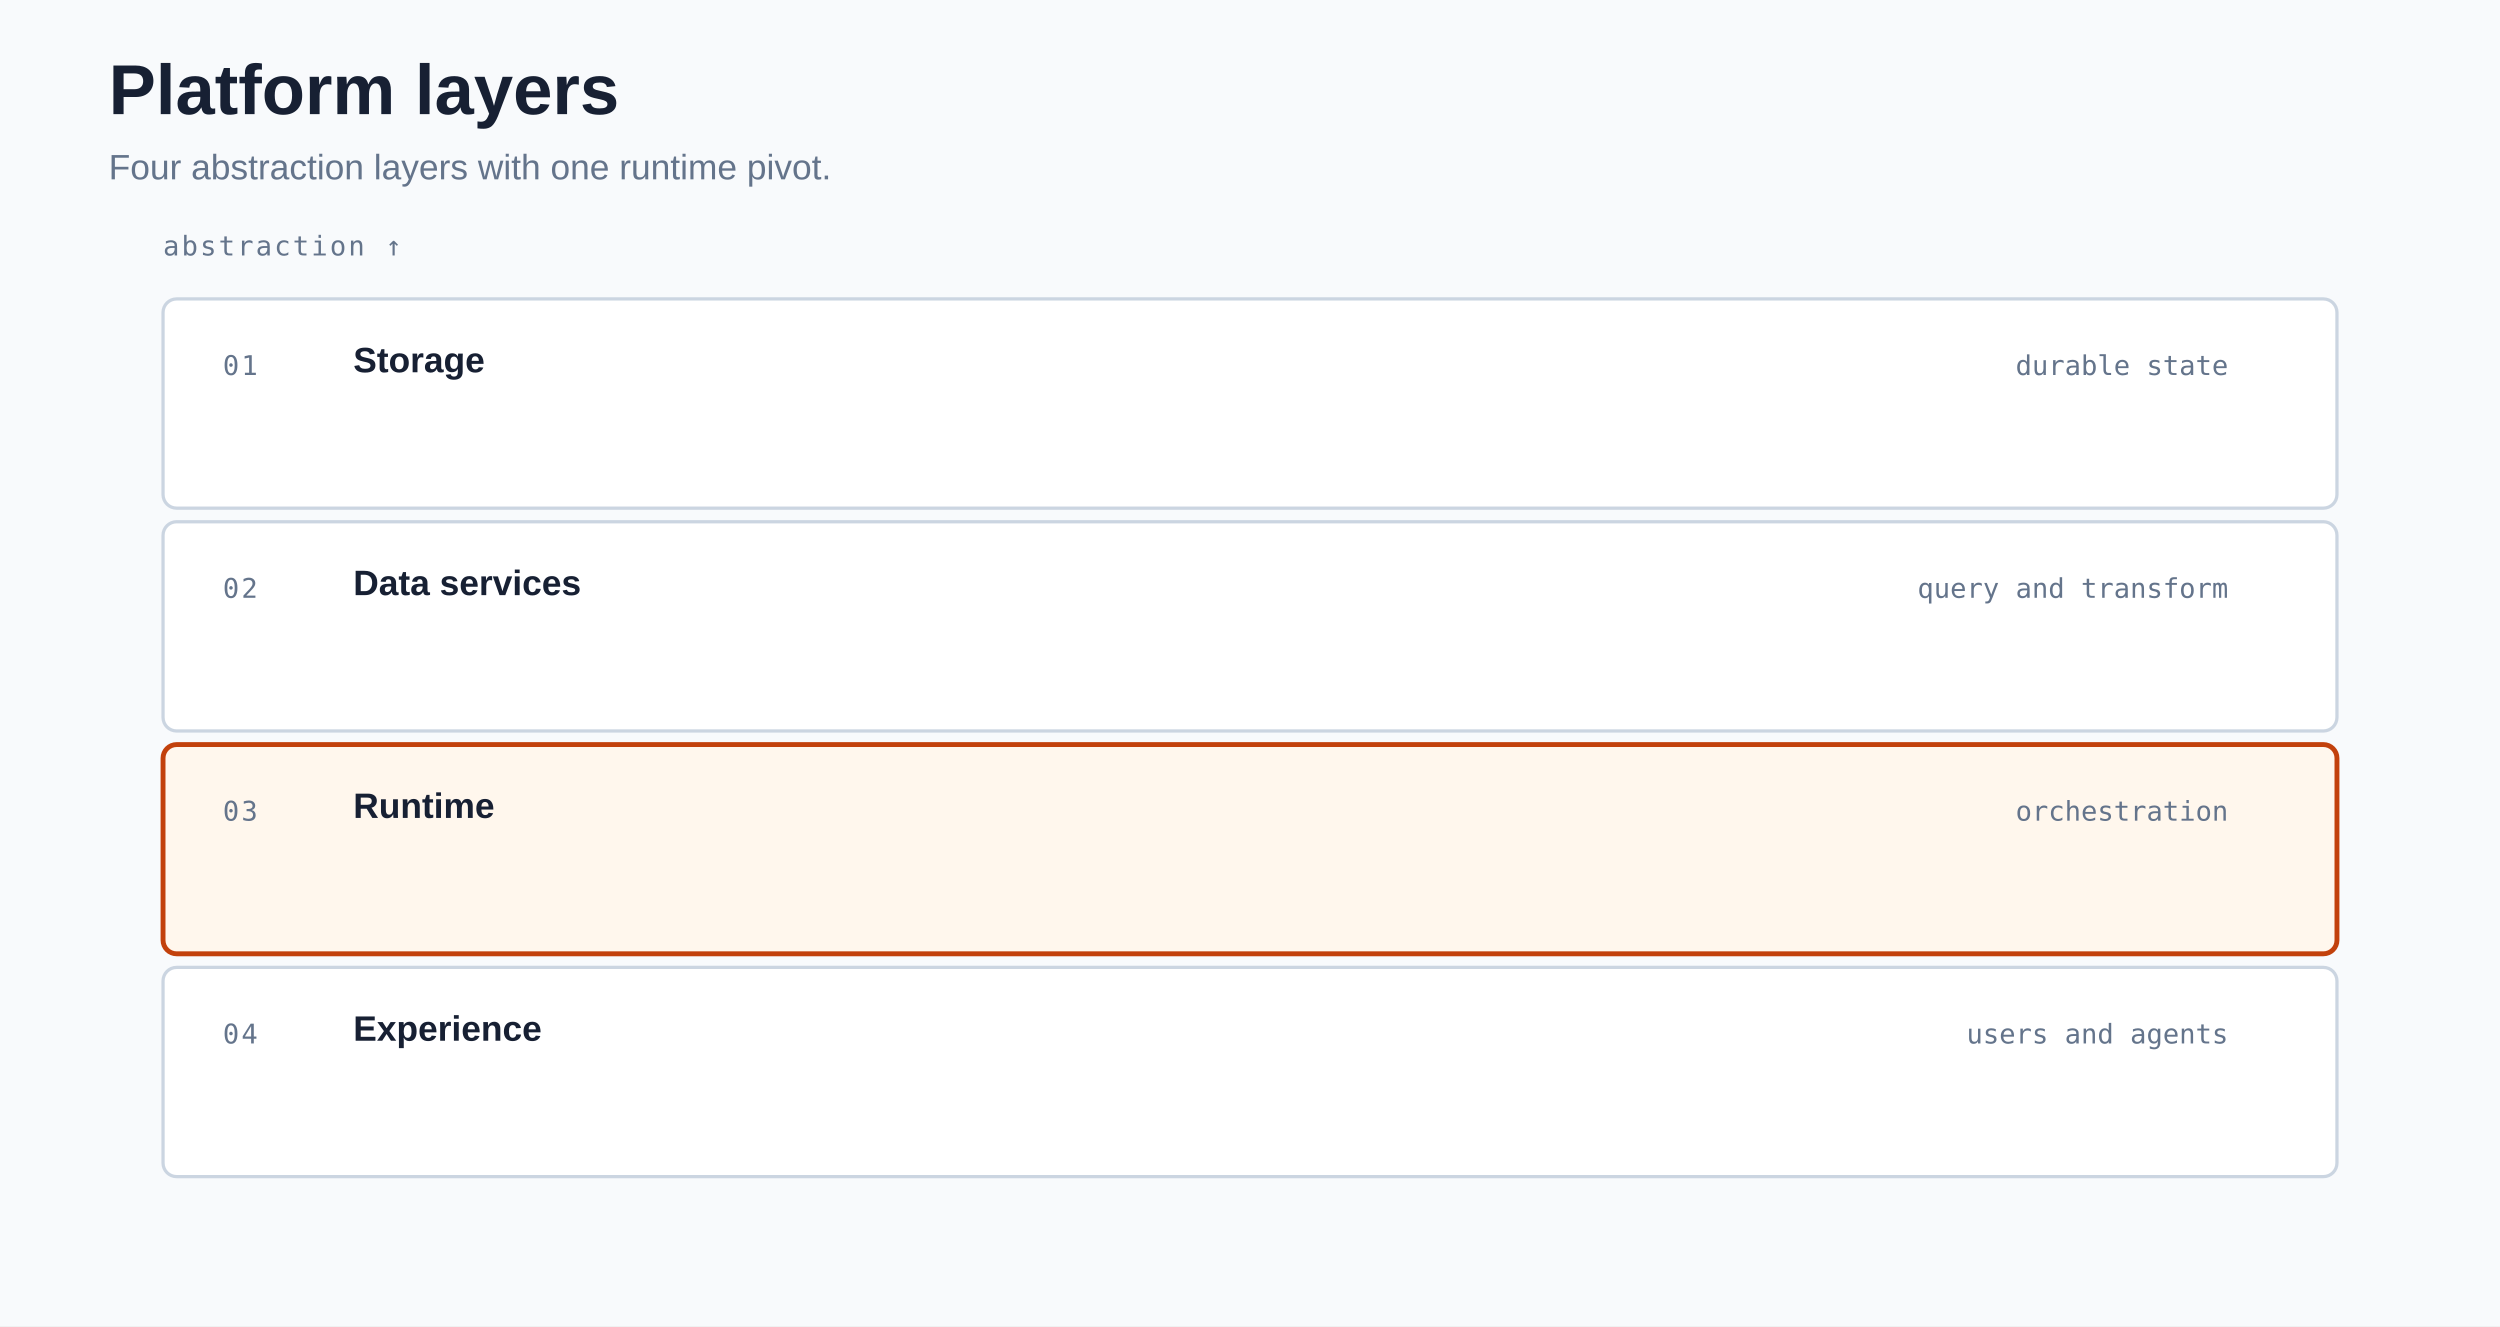
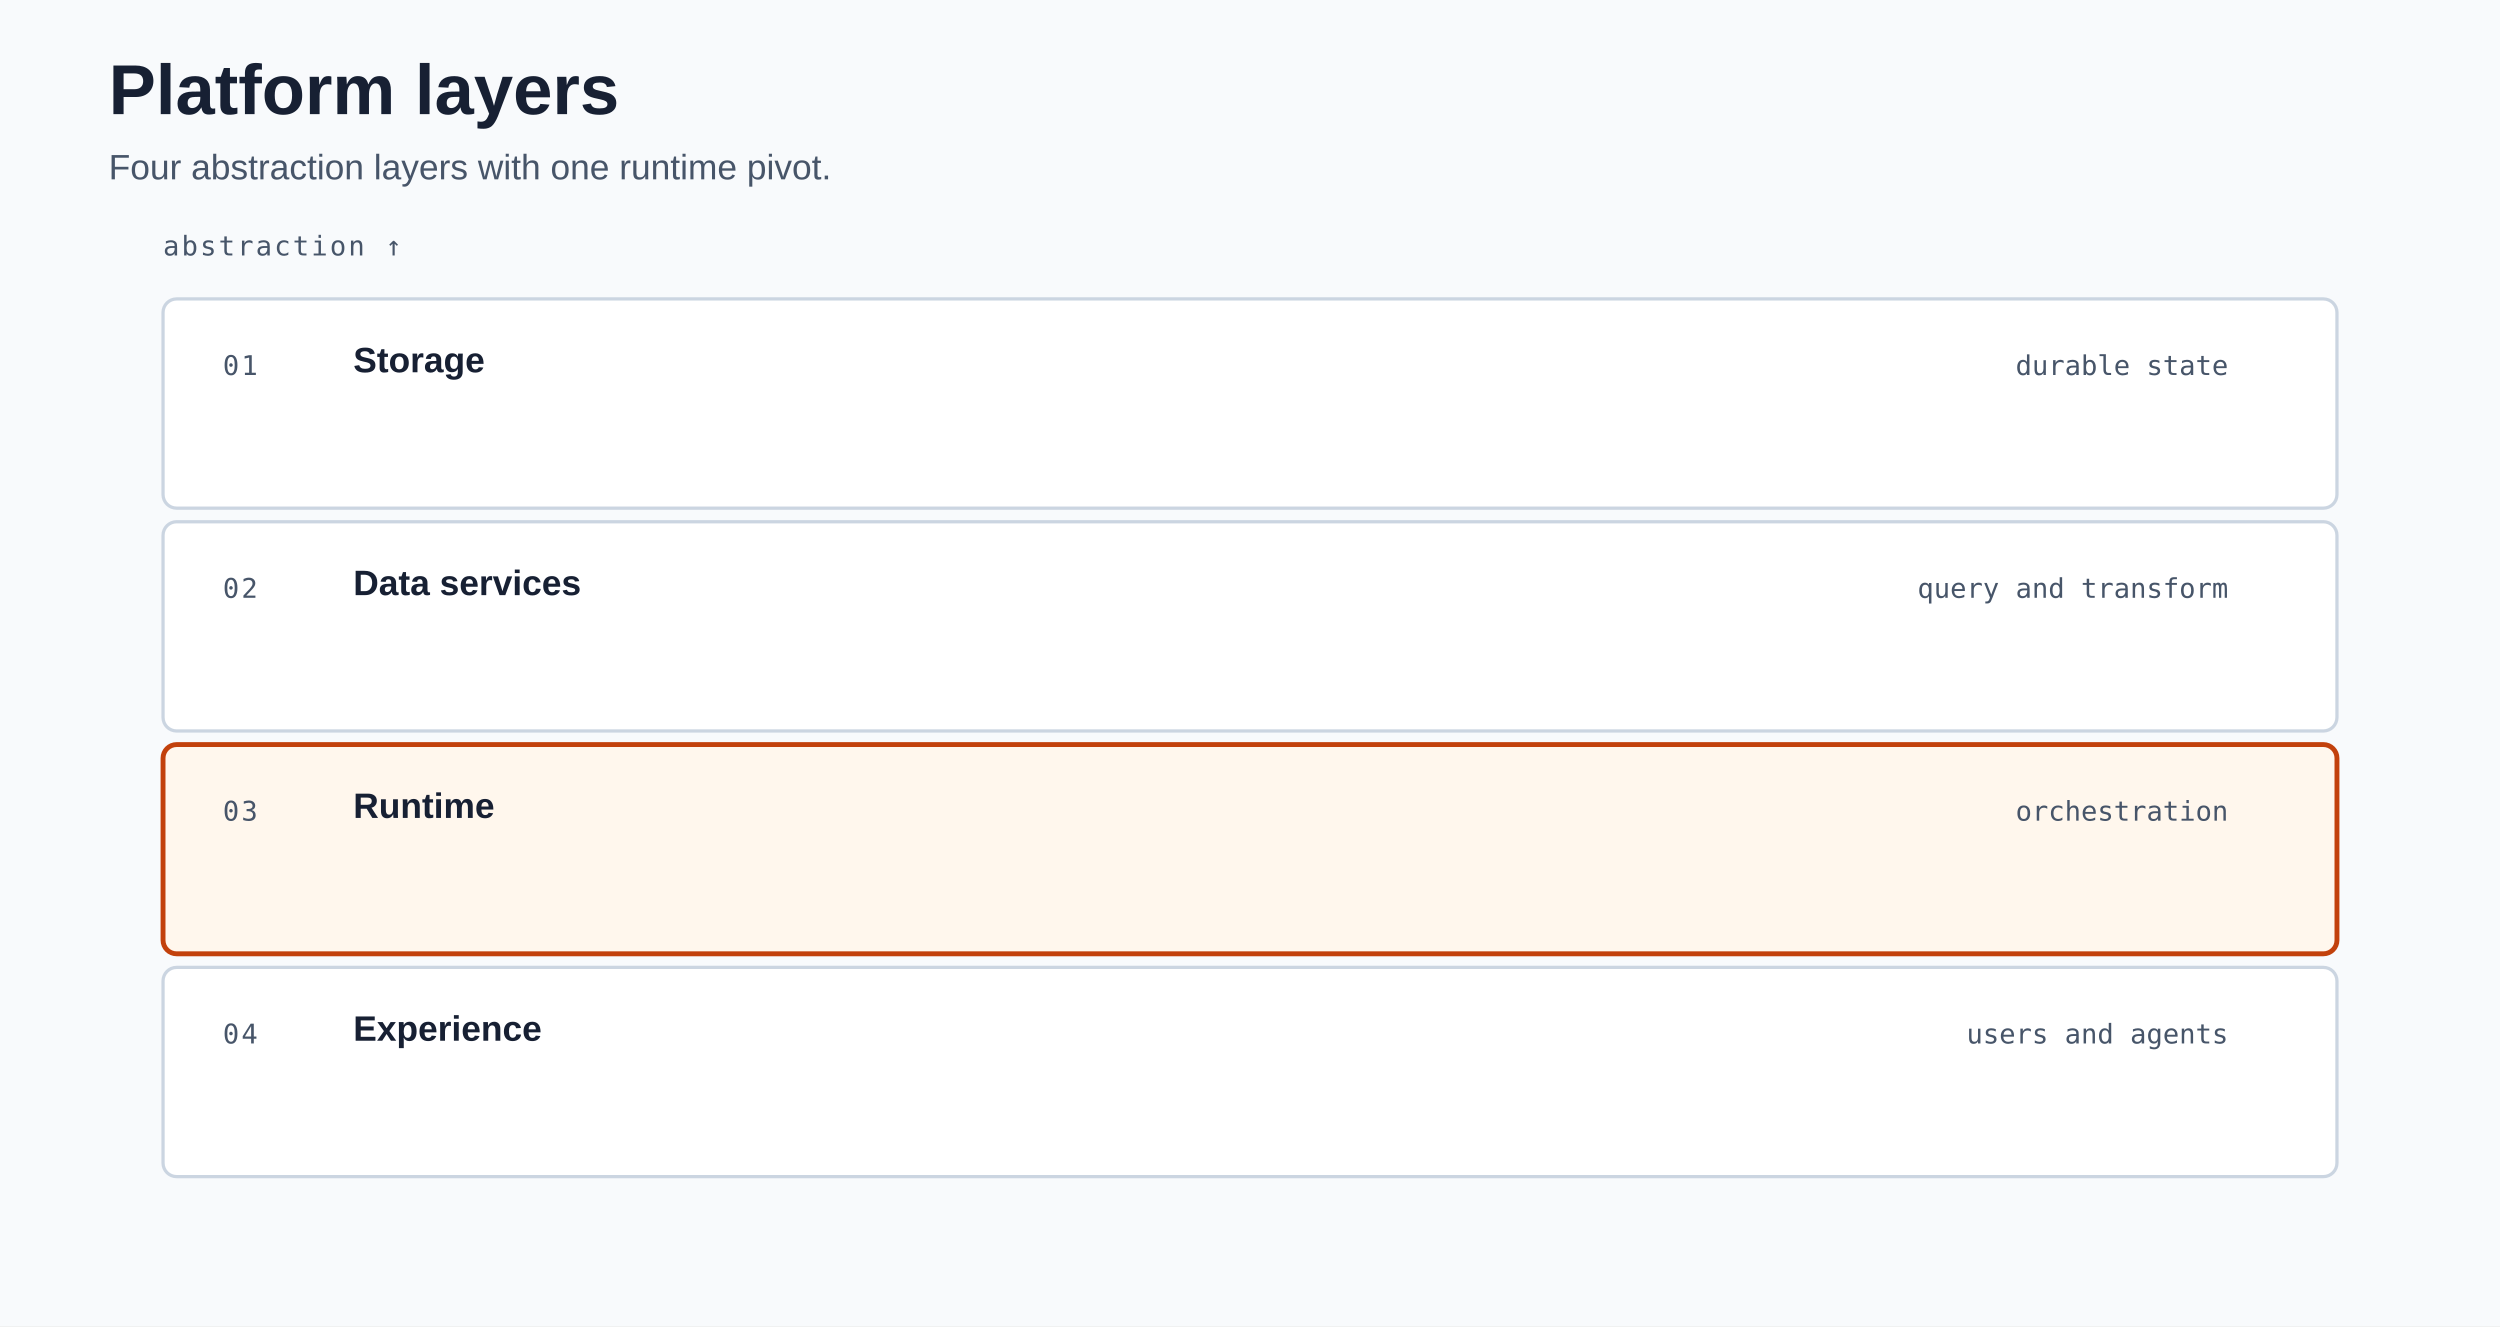
<svg xmlns="http://www.w3.org/2000/svg" width="920" height="488" viewBox="0 0 920 488" role="img" aria-labelledby="notemd-gallery-layer-stack-platform-title notemd-gallery-layer-stack-platform-desc" data-notemd-renderer="notemd-reference-layouts@1.1.0" data-layout-safety="notemd-layout-safety@1.0.0">
  <style>
        .ref-canvas { fill: #f8fafc; }
        .ref-title { fill: #172033; font: 700 26px "Segoe UI", Arial, sans-serif; }
-         .ref-summary { fill: #64748b; font: 13px "Segoe UI", Arial, sans-serif; }
+         .ref-summary { fill: #475569; font: 13px "Segoe UI", Arial, sans-serif; }
        .ref-zone { fill: #ffffff; stroke: #cbd5e1; stroke-width: 1; }
-         .ref-zone-label { fill: #64748b; font: 700 10px "Segoe UI", Arial, sans-serif; letter-spacing: 1.5px; }
+         .ref-zone-label { fill: #475569; font: 700 10px "Segoe UI", Arial, sans-serif; letter-spacing: 1.5px; }
        .ref-node { fill: #ffffff; stroke: #cbd5e1; stroke-width: 1.2; }
        .ref-node.focal { fill: #fff7ed; stroke: #c2410c; stroke-width: 1.8; }
        .ref-node.external { stroke-dasharray: 5 4; }
        .ref-node-label { fill: #172033; font: 600 13px "Segoe UI", Arial, sans-serif; }
        .ref-header-label { fill: #ffffff; font: 600 11px "Segoe UI", Arial, sans-serif; }
-         .ref-node-sub { fill: #64748b; font: 10px Consolas, monospace; }
-         .ref-edge { fill: none; stroke: #64748b; stroke-width: 1.5; }
+         .ref-node-sub { fill: #475569; font: 10px Consolas, monospace; }
+         .ref-hub-label { fill: #f8fafc; font: 600 13px "Segoe UI", Arial, sans-serif; }
+         .ref-hub-sub { fill: #e2e8f0; font: 10px Consolas, monospace; }
+         .ref-edge { fill: none; stroke: #475569; stroke-width: 1.5; }
        .ref-edge.accent { stroke: #c2410c; stroke-width: 2; marker-end: url(#notemd-reference-arrow-accent); }
        .ref-edge.link { stroke: #1d4ed8; marker-end: url(#notemd-reference-arrow-link); }
        .ref-edge.trigger { stroke-dasharray: 5 4; }
        .ref-edge.dashed { stroke-dasharray: 5 4; }
-         .ref-edge-label { fill: #64748b; font: 10px Consolas, monospace; paint-order: stroke; stroke: #f8fafc; stroke-width: 5px; }
+         .ref-edge-label { fill: #475569; font: 10px Consolas, monospace; paint-order: stroke; stroke: #f8fafc; stroke-width: 5px; }
        .ref-axis { stroke: #cbd5e1; stroke-width: 1; }
-         .ref-axis-label { fill: #64748b; font: 10px Consolas, monospace; }
+         .ref-axis-label { fill: #475569; font: 10px Consolas, monospace; }
        .ref-chip { fill: #e2e8f0; stroke: #cbd5e1; stroke-width: .7; }
        .ref-chip-text { fill: #172033; font: 700 8px Consolas, monospace; }
        .ref-focal-fill { fill: #fff7ed; stroke: #c2410c; stroke-width: 1.8; }
-         .ref-caption { fill: #64748b; font: 10px Consolas, monospace; letter-spacing: .8px; }
+         .ref-caption { fill: #475569; font: 10px Consolas, monospace; letter-spacing: .8px; }
    </style>
  <defs>
    <marker id="notemd-reference-arrow" markerWidth="8" markerHeight="8" refX="7" refY="4" orient="auto">
-       <path d="M0 0 L8 4 L0 8 Z" fill="#64748b" />
+       <path d="M0 0 L8 4 L0 8 Z" fill="#475569" />
    </marker>
    <marker id="notemd-reference-arrow-accent" markerWidth="8" markerHeight="8" refX="7" refY="4" orient="auto">
      <path d="M0 0 L8 4 L0 8 Z" fill="#c2410c" />
    </marker>
    <marker id="notemd-reference-arrow-link" markerWidth="8" markerHeight="8" refX="7" refY="4" orient="auto">
      <path d="M0 0 L8 4 L0 8 Z" fill="#1d4ed8" />
    </marker>
  </defs>
  <rect class="ref-canvas" x="0" y="0" width="920" height="488" />
  <text x="40" y="42" text-anchor="start" class="ref-title" data-layout-safety="notemd-layout-safety@1.0.0">
    <tspan x="40" dy="0">Platform layers</tspan>
  </text>
  <text x="40" y="66" text-anchor="start" class="ref-summary" data-layout-safety="notemd-layout-safety@1.0.0">
    <tspan x="40" dy="0">Four abstraction layers with one runtime pivot.</tspan>
  </text>
  <text class="ref-caption" x="60" y="94">abstraction ↑</text>
  <g id="reference-layer-storage">
    <rect class="ref-node" x="60" y="110" width="800" height="77" rx="5" />
    <text class="ref-caption" x="82" y="138">01</text>
    <text x="130" y="137" text-anchor="start" class="ref-node-label" data-layout-safety="notemd-layout-safety@1.0.0">
      <tspan x="130" dy="0">Storage</tspan>
    </text>
    <text x="820" y="138" text-anchor="end" class="ref-node-sub" data-layout-safety="notemd-layout-safety@1.0.0">
      <tspan x="820" dy="0">durable state</tspan>
    </text>
  </g>
  <g id="reference-layer-data">
    <rect class="ref-node" x="60" y="192" width="800" height="77" rx="5" />
    <text class="ref-caption" x="82" y="220">02</text>
    <text x="130" y="219" text-anchor="start" class="ref-node-label" data-layout-safety="notemd-layout-safety@1.0.0">
      <tspan x="130" dy="0">Data services</tspan>
    </text>
    <text x="820" y="220" text-anchor="end" class="ref-node-sub" data-layout-safety="notemd-layout-safety@1.0.0">
      <tspan x="820" dy="0">query and transform</tspan>
    </text>
  </g>
  <g id="reference-layer-runtime">
    <rect class="ref-focal-fill" x="60" y="274" width="800" height="77" rx="5" />
    <text class="ref-caption" x="82" y="302">03</text>
    <text x="130" y="301" text-anchor="start" class="ref-node-label" data-layout-safety="notemd-layout-safety@1.0.0">
      <tspan x="130" dy="0">Runtime</tspan>
    </text>
    <text x="820" y="302" text-anchor="end" class="ref-node-sub" data-layout-safety="notemd-layout-safety@1.0.0">
      <tspan x="820" dy="0">orchestration</tspan>
    </text>
  </g>
  <g id="reference-layer-experience">
    <rect class="ref-node" x="60" y="356" width="800" height="77" rx="5" />
    <text class="ref-caption" x="82" y="384">04</text>
    <text x="130" y="383" text-anchor="start" class="ref-node-label" data-layout-safety="notemd-layout-safety@1.0.0">
      <tspan x="130" dy="0">Experience</tspan>
    </text>
    <text x="820" y="384" text-anchor="end" class="ref-node-sub" data-layout-safety="notemd-layout-safety@1.0.0">
      <tspan x="820" dy="0">users and agents</tspan>
    </text>
  </g>
</svg>
